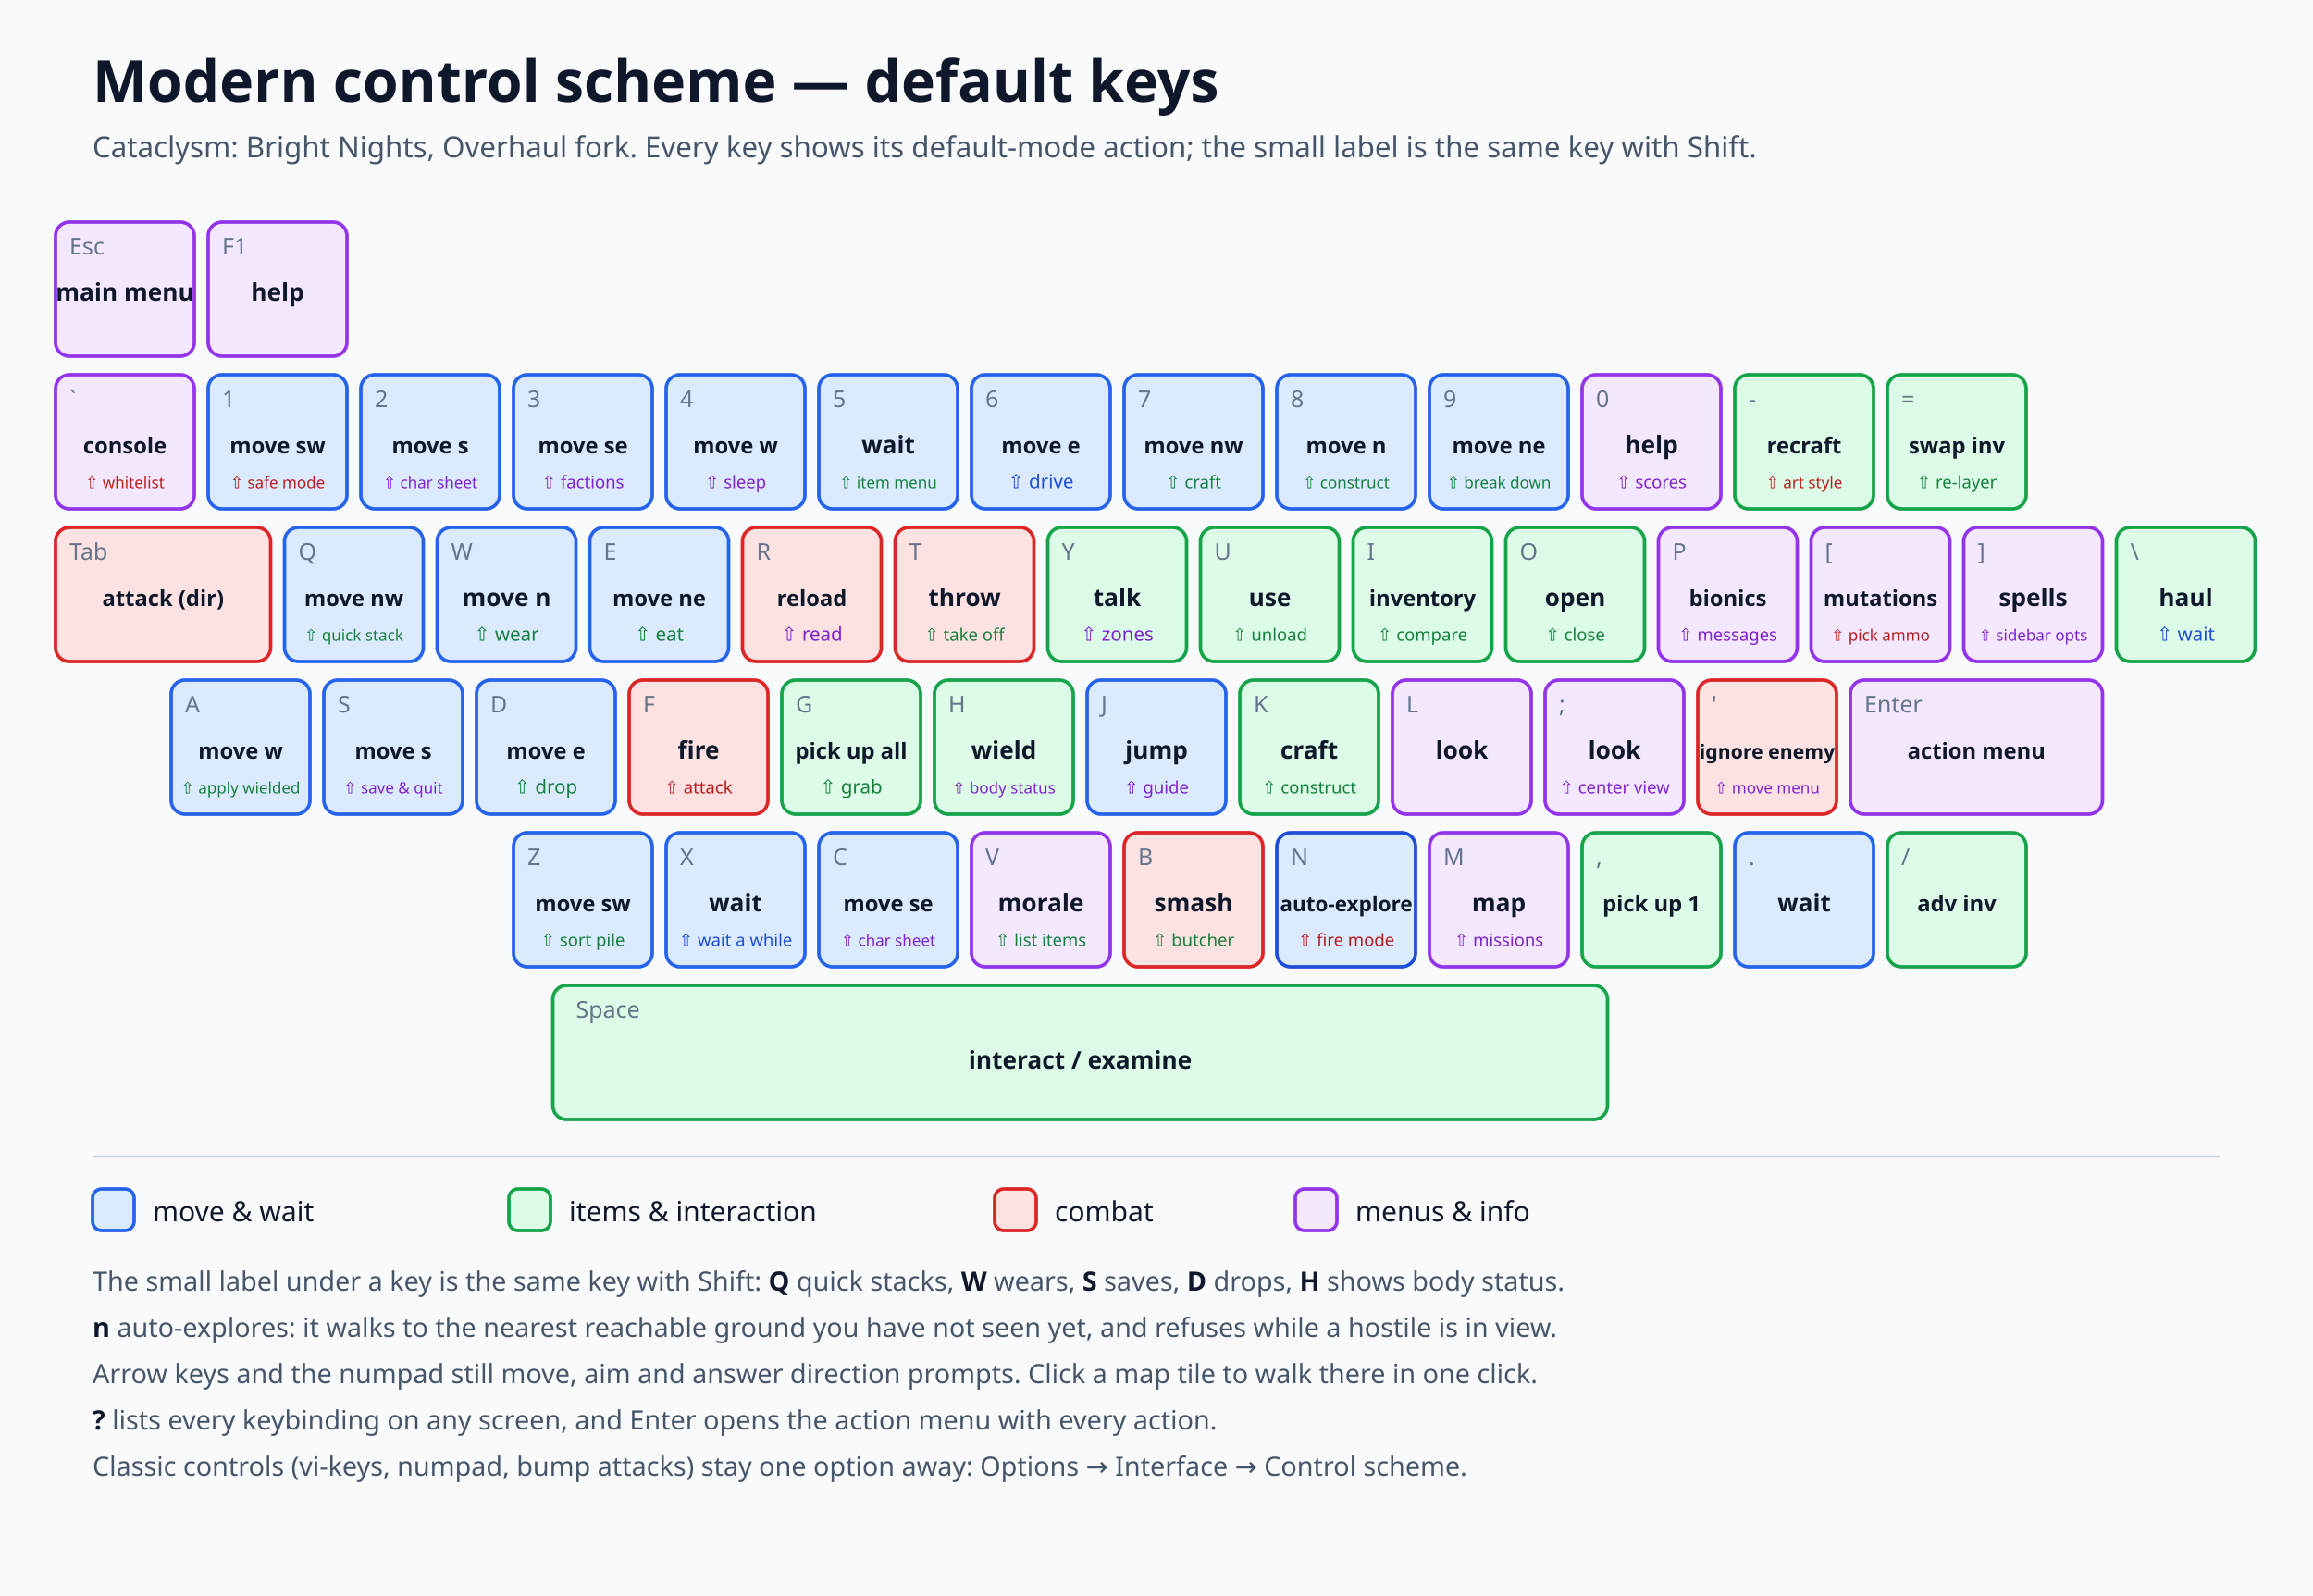
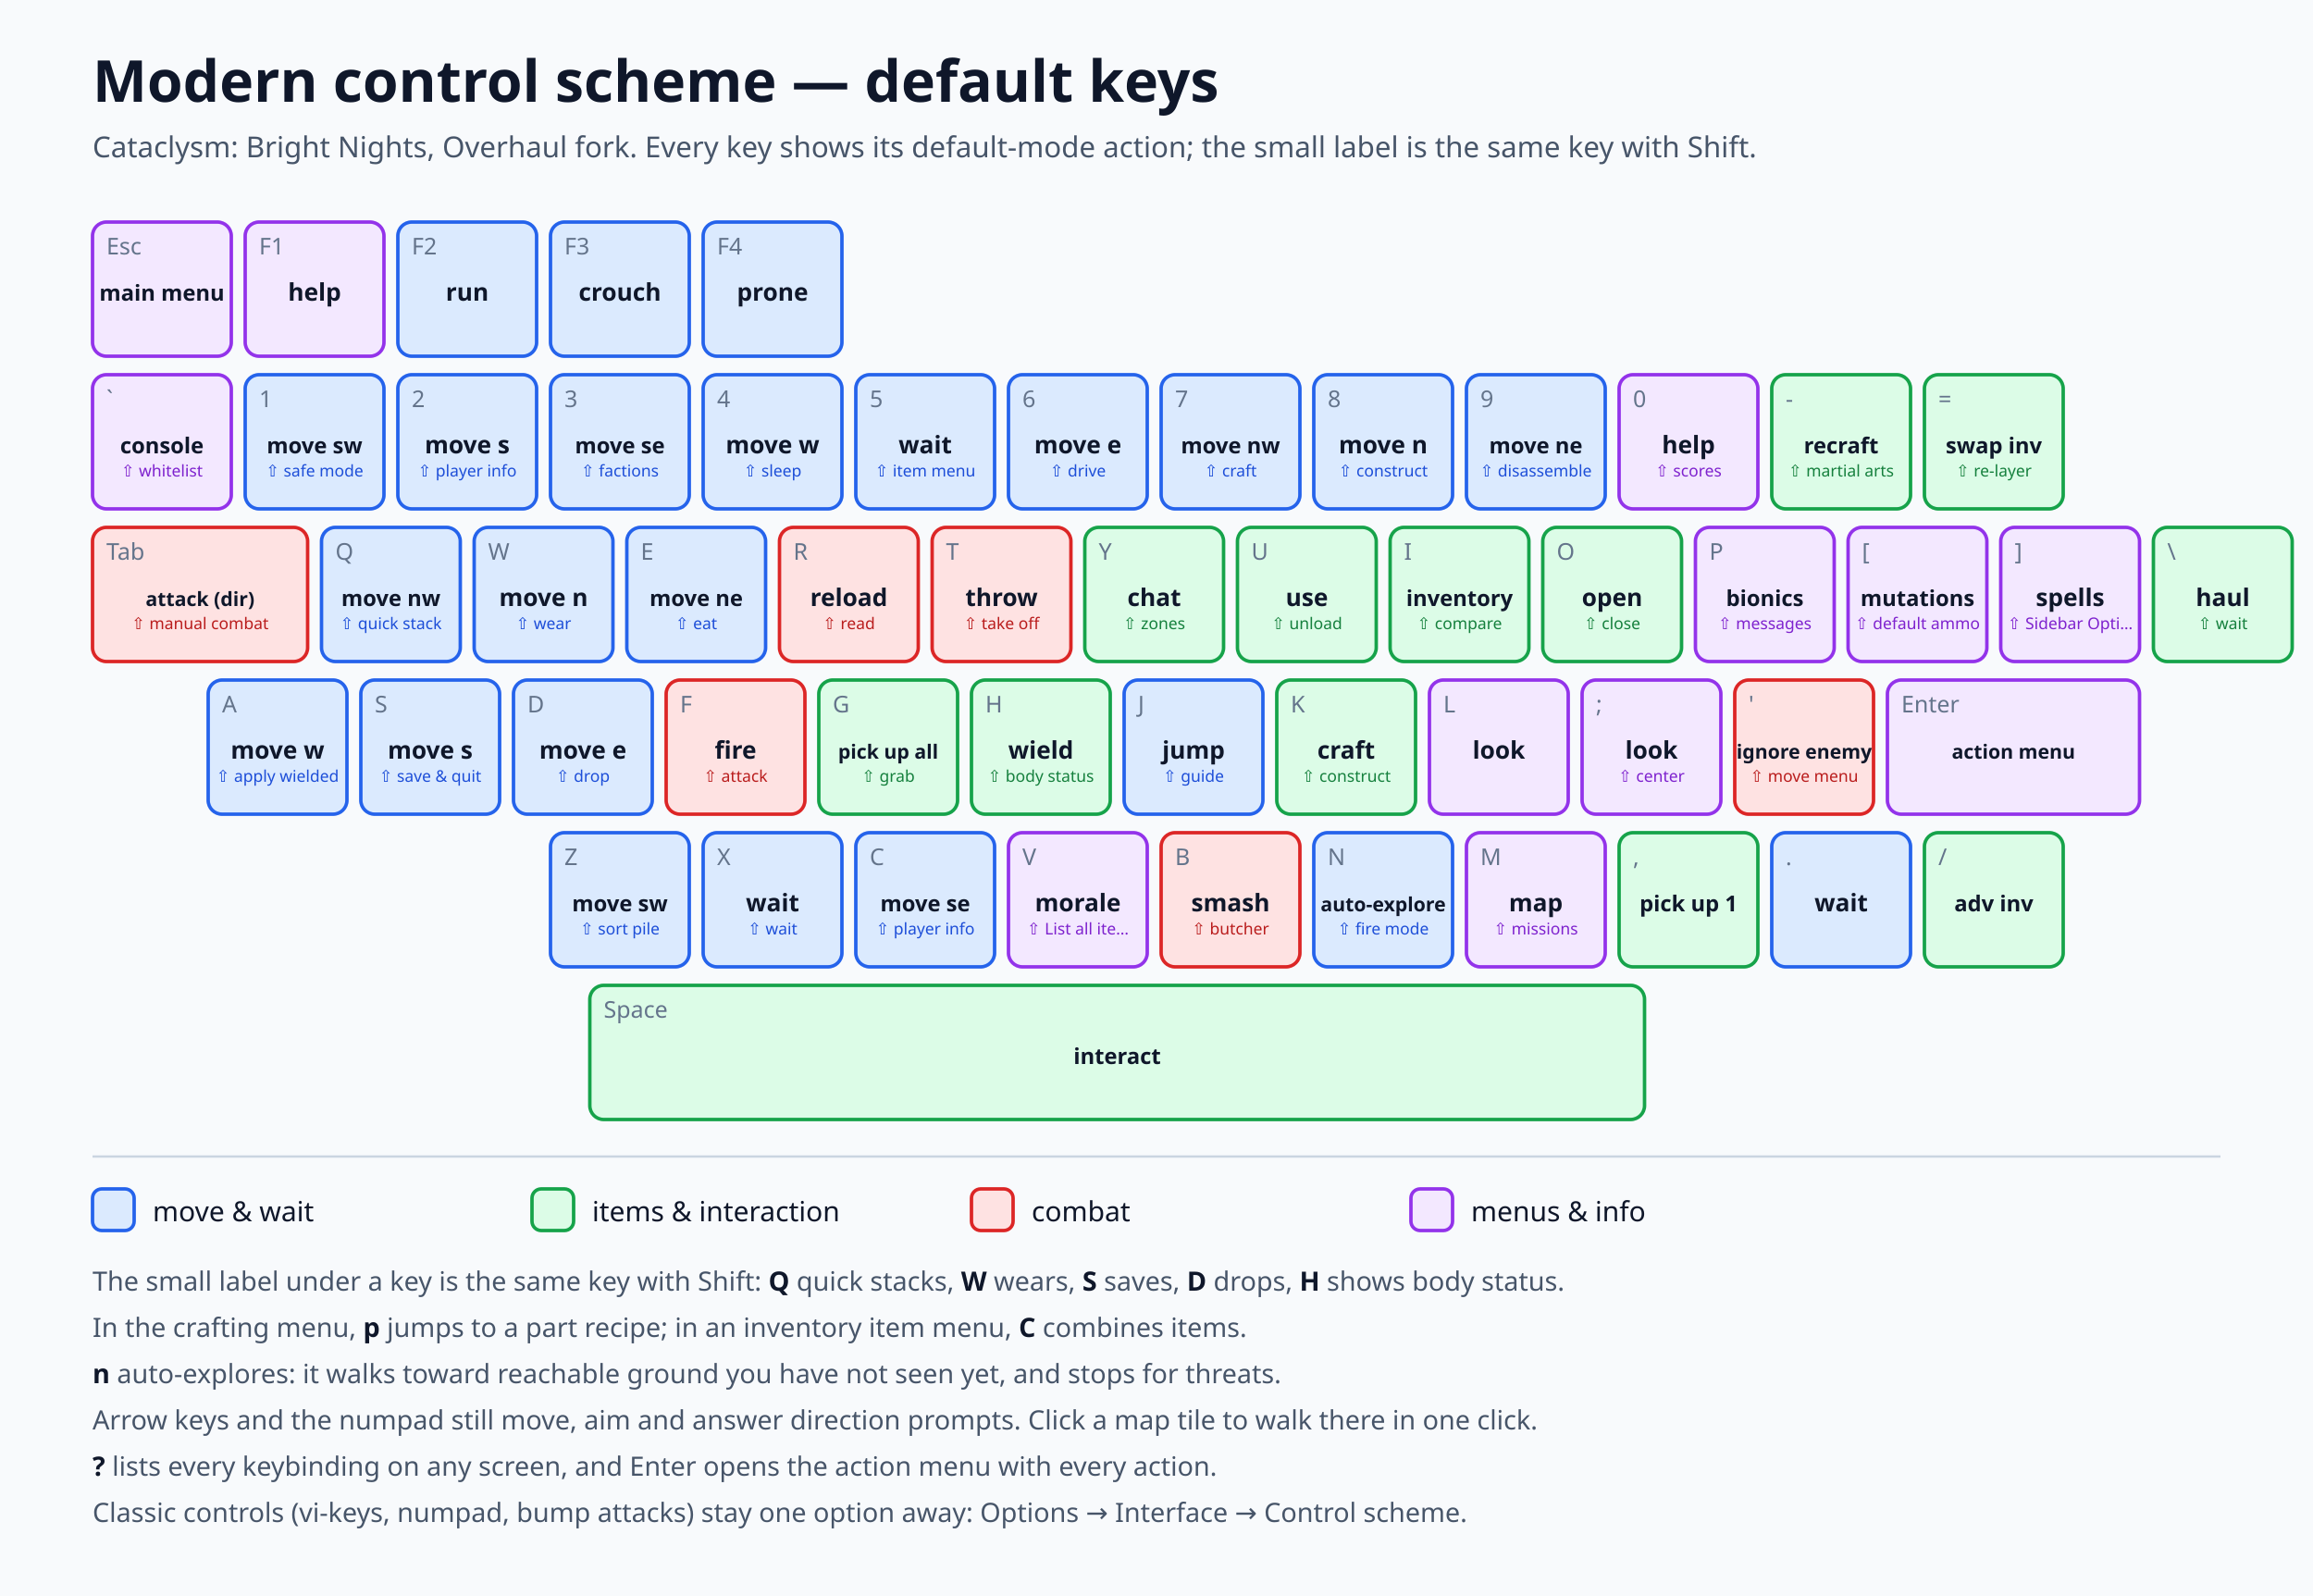
<svg xmlns="http://www.w3.org/2000/svg" width="1000" height="690" viewBox="0 0 1000 690" font-family="sans-serif">
  <rect x="0" y="0" width="1000" height="690" fill="#f8fafc" />
  <text x="40" y="44" font-size="25" font-weight="700" fill="#0f172a">Modern control scheme — default keys</text>
  <text x="40" y="68" font-size="12.5" fill="#475569">Cataclysm: Bright Nights, Overhaul fork. Every key shows its default-mode action; the small label is the same key with Shift.</text>
-   <g transform="translate(-16,0)">
-     <g>
-       <rect x="40" y="96" width="60" height="58" rx="6" fill="#f3e8ff" stroke="#9333ea" stroke-width="1.5" />
-       <text x="46" y="110" font-size="10" fill="#64748b">Esc</text>
-       <text x="70" y="130" font-size="10.5" font-weight="700" fill="#0f172a" text-anchor="middle">main menu</text>
-     </g>
-     <g>
-       <rect x="106" y="96" width="60" height="58" rx="6" fill="#f3e8ff" stroke="#9333ea" stroke-width="1.5" />
-       <text x="112" y="110" font-size="10" fill="#64748b">F1</text>
-       <text x="136" y="130" font-size="10.5" font-weight="700" fill="#0f172a" text-anchor="middle">help</text>
-     </g>
-     <g>
-       <rect x="40" y="162" width="60" height="58" rx="6" fill="#f3e8ff" stroke="#9333ea" stroke-width="1.5" />
-       <text x="46" y="176" font-size="10" fill="#64748b">`</text>
-       <text x="70" y="196" font-size="9.5" font-weight="700" fill="#0f172a" text-anchor="middle">console</text>
-       <text x="70" y="211" font-size="6.8" fill="#b91c1c" text-anchor="middle">⇧ whitelist</text>
-     </g>
-     <g>
-       <rect x="106" y="162" width="60" height="58" rx="6" fill="#dbeafe" stroke="#2563eb" stroke-width="1.5" />
-       <text x="112" y="176" font-size="10" fill="#64748b">1</text>
-       <text x="136" y="196" font-size="9.5" font-weight="700" fill="#0f172a" text-anchor="middle">move sw</text>
-       <text x="136" y="211" font-size="6.8" fill="#b91c1c" text-anchor="middle">⇧ safe mode</text>
-     </g>
-     <g>
-       <rect x="172" y="162" width="60" height="58" rx="6" fill="#dbeafe" stroke="#2563eb" stroke-width="1.5" />
-       <text x="178" y="176" font-size="10" fill="#64748b">2</text>
-       <text x="202" y="196" font-size="9.5" font-weight="700" fill="#0f172a" text-anchor="middle">move s</text>
-       <text x="202" y="211" font-size="6.8" fill="#7e22ce" text-anchor="middle">⇧ char sheet</text>
-     </g>
-     <g>
-       <rect x="238" y="162" width="60" height="58" rx="6" fill="#dbeafe" stroke="#2563eb" stroke-width="1.5" />
-       <text x="244" y="176" font-size="10" fill="#64748b">3</text>
-       <text x="268" y="196" font-size="9.5" font-weight="700" fill="#0f172a" text-anchor="middle">move se</text>
-       <text x="268" y="211" font-size="7.4" fill="#7e22ce" text-anchor="middle">⇧ factions</text>
-     </g>
-     <g>
-       <rect x="304" y="162" width="60" height="58" rx="6" fill="#dbeafe" stroke="#2563eb" stroke-width="1.5" />
-       <text x="310" y="176" font-size="10" fill="#64748b">4</text>
-       <text x="334" y="196" font-size="9.5" font-weight="700" fill="#0f172a" text-anchor="middle">move w</text>
-       <text x="334" y="211" font-size="7.4" fill="#7e22ce" text-anchor="middle">⇧ sleep</text>
-     </g>
-     <g>
-       <rect x="370" y="162" width="60" height="58" rx="6" fill="#dbeafe" stroke="#2563eb" stroke-width="1.5" />
-       <text x="376" y="176" font-size="10" fill="#64748b">5</text>
-       <text x="400" y="196" font-size="10.5" font-weight="700" fill="#0f172a" text-anchor="middle">wait</text>
-       <text x="400" y="211" font-size="6.8" fill="#15803d" text-anchor="middle">⇧ item menu</text>
-     </g>
-     <g>
-       <rect x="436" y="162" width="60" height="58" rx="6" fill="#dbeafe" stroke="#2563eb" stroke-width="1.5" />
-       <text x="442" y="176" font-size="10" fill="#64748b">6</text>
-       <text x="466" y="196" font-size="9.5" font-weight="700" fill="#0f172a" text-anchor="middle">move e</text>
-       <text x="466" y="211" font-size="8.2" fill="#1d4ed8" text-anchor="middle">⇧ drive</text>
-     </g>
-     <g>
-       <rect x="502" y="162" width="60" height="58" rx="6" fill="#dbeafe" stroke="#2563eb" stroke-width="1.5" />
-       <text x="508" y="176" font-size="10" fill="#64748b">7</text>
-       <text x="532" y="196" font-size="9.5" font-weight="700" fill="#0f172a" text-anchor="middle">move nw</text>
-       <text x="532" y="211" font-size="7.4" fill="#15803d" text-anchor="middle">⇧ craft</text>
-     </g>
-     <g>
-       <rect x="568" y="162" width="60" height="58" rx="6" fill="#dbeafe" stroke="#2563eb" stroke-width="1.5" />
-       <text x="574" y="176" font-size="10" fill="#64748b">8</text>
-       <text x="598" y="196" font-size="9.5" font-weight="700" fill="#0f172a" text-anchor="middle">move n</text>
-       <text x="598" y="211" font-size="6.8" fill="#15803d" text-anchor="middle">⇧ construct</text>
-     </g>
-     <g>
-       <rect x="634" y="162" width="60" height="58" rx="6" fill="#dbeafe" stroke="#2563eb" stroke-width="1.5" />
-       <text x="640" y="176" font-size="10" fill="#64748b">9</text>
-       <text x="664" y="196" font-size="9.5" font-weight="700" fill="#0f172a" text-anchor="middle">move ne</text>
-       <text x="664" y="211" font-size="6.8" fill="#15803d" text-anchor="middle">⇧ break down</text>
-     </g>
-     <g>
-       <rect x="700" y="162" width="60" height="58" rx="6" fill="#f3e8ff" stroke="#9333ea" stroke-width="1.5" />
-       <text x="706" y="176" font-size="10" fill="#64748b">0</text>
-       <text x="730" y="196" font-size="10.5" font-weight="700" fill="#0f172a" text-anchor="middle">help</text>
-       <text x="730" y="211" font-size="7.4" fill="#7e22ce" text-anchor="middle">⇧ scores</text>
-     </g>
-     <g>
-       <rect x="766" y="162" width="60" height="58" rx="6" fill="#dcfce7" stroke="#16a34a" stroke-width="1.5" />
-       <text x="772" y="176" font-size="10" fill="#64748b">-</text>
-       <text x="796" y="196" font-size="9.5" font-weight="700" fill="#0f172a" text-anchor="middle">recraft</text>
-       <text x="796" y="211" font-size="6.8" fill="#b91c1c" text-anchor="middle">⇧ art style</text>
-     </g>
-     <g>
-       <rect x="832" y="162" width="60" height="58" rx="6" fill="#dcfce7" stroke="#16a34a" stroke-width="1.5" />
-       <text x="838" y="176" font-size="10" fill="#64748b">=</text>
-       <text x="862" y="196" font-size="9.5" font-weight="700" fill="#0f172a" text-anchor="middle">swap inv</text>
-       <text x="862" y="211" font-size="7.4" fill="#15803d" text-anchor="middle">⇧ re-layer</text>
-     </g>
-     <g>
-       <rect x="40" y="228" width="93" height="58" rx="6" fill="#fee2e2" stroke="#dc2626" stroke-width="1.5" />
-       <text x="46" y="242" font-size="10" fill="#64748b">Tab</text>
-       <text x="86.5" y="262" font-size="9.5" font-weight="700" fill="#0f172a" text-anchor="middle">attack (dir)</text>
-     </g>
-     <g>
-       <rect x="139" y="228" width="60" height="58" rx="6" fill="#dbeafe" stroke="#2563eb" stroke-width="1.5" />
-       <text x="145" y="242" font-size="10" fill="#64748b">Q</text>
-       <text x="169" y="262" font-size="9.5" font-weight="700" fill="#0f172a" text-anchor="middle">move nw</text>
-       <text x="169" y="277" font-size="6.8" fill="#15803d" text-anchor="middle">⇧ quick stack</text>
-     </g>
-     <g>
-       <rect x="205" y="228" width="60" height="58" rx="6" fill="#dbeafe" stroke="#2563eb" stroke-width="1.5" />
-       <text x="211" y="242" font-size="10" fill="#64748b">W</text>
-       <text x="235" y="262" font-size="10.5" font-weight="700" fill="#0f172a" text-anchor="middle">move n</text>
-       <text x="235" y="277" font-size="8.2" fill="#15803d" text-anchor="middle">⇧ wear</text>
-     </g>
-     <g>
-       <rect x="271" y="228" width="60" height="58" rx="6" fill="#dbeafe" stroke="#2563eb" stroke-width="1.5" />
-       <text x="277" y="242" font-size="10" fill="#64748b">E</text>
-       <text x="301" y="262" font-size="9.5" font-weight="700" fill="#0f172a" text-anchor="middle">move ne</text>
-       <text x="301" y="277" font-size="8.2" fill="#15803d" text-anchor="middle">⇧ eat</text>
-     </g>
-     <g>
-       <rect x="337" y="228" width="60" height="58" rx="6" fill="#fee2e2" stroke="#dc2626" stroke-width="1.5" />
-       <text x="343" y="242" font-size="10" fill="#64748b">R</text>
-       <text x="367" y="262" font-size="9.5" font-weight="700" fill="#0f172a" text-anchor="middle">reload</text>
-       <text x="367" y="277" font-size="8.2" fill="#7e22ce" text-anchor="middle">⇧ read</text>
-     </g>
-     <g>
-       <rect x="403" y="228" width="60" height="58" rx="6" fill="#fee2e2" stroke="#dc2626" stroke-width="1.5" />
-       <text x="409" y="242" font-size="10" fill="#64748b">T</text>
-       <text x="433" y="262" font-size="10.5" font-weight="700" fill="#0f172a" text-anchor="middle">throw</text>
-       <text x="433" y="277" font-size="7.4" fill="#15803d" text-anchor="middle">⇧ take off</text>
-     </g>
-     <g>
-       <rect x="469" y="228" width="60" height="58" rx="6" fill="#dcfce7" stroke="#16a34a" stroke-width="1.5" />
-       <text x="475" y="242" font-size="10" fill="#64748b">Y</text>
-       <text x="499" y="262" font-size="10.5" font-weight="700" fill="#0f172a" text-anchor="middle">talk</text>
-       <text x="499" y="277" font-size="8.2" fill="#7e22ce" text-anchor="middle">⇧ zones</text>
-     </g>
-     <g>
-       <rect x="535" y="228" width="60" height="58" rx="6" fill="#dcfce7" stroke="#16a34a" stroke-width="1.5" />
-       <text x="541" y="242" font-size="10" fill="#64748b">U</text>
-       <text x="565" y="262" font-size="10.5" font-weight="700" fill="#0f172a" text-anchor="middle">use</text>
-       <text x="565" y="277" font-size="7.4" fill="#15803d" text-anchor="middle">⇧ unload</text>
-     </g>
-     <g>
-       <rect x="601" y="228" width="60" height="58" rx="6" fill="#dcfce7" stroke="#16a34a" stroke-width="1.5" />
-       <text x="607" y="242" font-size="10" fill="#64748b">I</text>
-       <text x="631" y="262" font-size="9.5" font-weight="700" fill="#0f172a" text-anchor="middle">inventory</text>
-       <text x="631" y="277" font-size="7.4" fill="#15803d" text-anchor="middle">⇧ compare</text>
-     </g>
-     <g>
-       <rect x="667" y="228" width="60" height="58" rx="6" fill="#dcfce7" stroke="#16a34a" stroke-width="1.5" />
-       <text x="673" y="242" font-size="10" fill="#64748b">O</text>
-       <text x="697" y="262" font-size="10.5" font-weight="700" fill="#0f172a" text-anchor="middle">open</text>
-       <text x="697" y="277" font-size="7.4" fill="#15803d" text-anchor="middle">⇧ close</text>
-     </g>
-     <g>
-       <rect x="733" y="228" width="60" height="58" rx="6" fill="#f3e8ff" stroke="#9333ea" stroke-width="1.5" />
-       <text x="739" y="242" font-size="10" fill="#64748b">P</text>
-       <text x="763" y="262" font-size="9.5" font-weight="700" fill="#0f172a" text-anchor="middle">bionics</text>
-       <text x="763" y="277" font-size="7.4" fill="#7e22ce" text-anchor="middle">⇧ messages</text>
-     </g>
-     <g>
-       <rect x="799" y="228" width="60" height="58" rx="6" fill="#f3e8ff" stroke="#9333ea" stroke-width="1.5" />
-       <text x="805" y="242" font-size="10" fill="#64748b">[</text>
-       <text x="829" y="262" font-size="9.5" font-weight="700" fill="#0f172a" text-anchor="middle">mutations</text>
-       <text x="829" y="277" font-size="6.8" fill="#b91c1c" text-anchor="middle">⇧ pick ammo</text>
-     </g>
-     <g>
-       <rect x="865" y="228" width="60" height="58" rx="6" fill="#f3e8ff" stroke="#9333ea" stroke-width="1.5" />
-       <text x="871" y="242" font-size="10" fill="#64748b">]</text>
-       <text x="895" y="262" font-size="10.5" font-weight="700" fill="#0f172a" text-anchor="middle">spells</text>
-       <text x="895" y="277" font-size="6.8" fill="#7e22ce" text-anchor="middle">⇧ sidebar opts</text>
-     </g>
-     <g>
-       <rect x="931" y="228" width="60" height="58" rx="6" fill="#dcfce7" stroke="#16a34a" stroke-width="1.5" />
-       <text x="937" y="242" font-size="10" fill="#64748b">\</text>
-       <text x="961" y="262" font-size="10.5" font-weight="700" fill="#0f172a" text-anchor="middle">haul</text>
-       <text x="961" y="277" font-size="8.2" fill="#1d4ed8" text-anchor="middle">⇧ wait</text>
-     </g>
-     <g>
-       <rect x="90" y="294" width="60" height="58" rx="6" fill="#dbeafe" stroke="#2563eb" stroke-width="1.5" />
-       <text x="96" y="308" font-size="10" fill="#64748b">A</text>
-       <text x="120" y="328" font-size="9.5" font-weight="700" fill="#0f172a" text-anchor="middle">move w</text>
-       <text x="120" y="343" font-size="6.8" fill="#15803d" text-anchor="middle">⇧ apply wielded</text>
-     </g>
-     <g>
-       <rect x="156" y="294" width="60" height="58" rx="6" fill="#dbeafe" stroke="#2563eb" stroke-width="1.5" />
-       <text x="162" y="308" font-size="10" fill="#64748b">S</text>
-       <text x="186" y="328" font-size="9.5" font-weight="700" fill="#0f172a" text-anchor="middle">move s</text>
-       <text x="186" y="343" font-size="6.8" fill="#7e22ce" text-anchor="middle">⇧ save &amp; quit</text>
-     </g>
-     <g>
-       <rect x="222" y="294" width="60" height="58" rx="6" fill="#dbeafe" stroke="#2563eb" stroke-width="1.5" />
-       <text x="228" y="308" font-size="10" fill="#64748b">D</text>
-       <text x="252" y="328" font-size="9.5" font-weight="700" fill="#0f172a" text-anchor="middle">move e</text>
-       <text x="252" y="343" font-size="8.2" fill="#15803d" text-anchor="middle">⇧ drop</text>
-     </g>
-     <g>
-       <rect x="288" y="294" width="60" height="58" rx="6" fill="#fee2e2" stroke="#dc2626" stroke-width="1.5" />
-       <text x="294" y="308" font-size="10" fill="#64748b">F</text>
-       <text x="318" y="328" font-size="10.5" font-weight="700" fill="#0f172a" text-anchor="middle">fire</text>
-       <text x="318" y="343" font-size="7.4" fill="#b91c1c" text-anchor="middle">⇧ attack</text>
-     </g>
-     <g>
-       <rect x="354" y="294" width="60" height="58" rx="6" fill="#dcfce7" stroke="#16a34a" stroke-width="1.5" />
-       <text x="360" y="308" font-size="10" fill="#64748b">G</text>
-       <text x="384" y="328" font-size="9.5" font-weight="700" fill="#0f172a" text-anchor="middle">pick up all</text>
-       <text x="384" y="343" font-size="8.2" fill="#15803d" text-anchor="middle">⇧ grab</text>
-     </g>
-     <g>
-       <rect x="420" y="294" width="60" height="58" rx="6" fill="#dcfce7" stroke="#16a34a" stroke-width="1.5" />
-       <text x="426" y="308" font-size="10" fill="#64748b">H</text>
-       <text x="450" y="328" font-size="10.5" font-weight="700" fill="#0f172a" text-anchor="middle">wield</text>
-       <text x="450" y="343" font-size="6.8" fill="#7e22ce" text-anchor="middle">⇧ body status</text>
-     </g>
-     <g>
-       <rect x="486" y="294" width="60" height="58" rx="6" fill="#dbeafe" stroke="#2563eb" stroke-width="1.5" />
-       <text x="492" y="308" font-size="10" fill="#64748b">J</text>
-       <text x="516" y="328" font-size="10.5" font-weight="700" fill="#0f172a" text-anchor="middle">jump</text>
-       <text x="516" y="343" font-size="7.4" fill="#7e22ce" text-anchor="middle">⇧ guide</text>
-     </g>
-     <g>
-       <rect x="552" y="294" width="60" height="58" rx="6" fill="#dcfce7" stroke="#16a34a" stroke-width="1.5" />
-       <text x="558" y="308" font-size="10" fill="#64748b">K</text>
-       <text x="582" y="328" font-size="10.5" font-weight="700" fill="#0f172a" text-anchor="middle">craft</text>
-       <text x="582" y="343" font-size="7.4" fill="#15803d" text-anchor="middle">⇧ construct</text>
-     </g>
-     <g>
-       <rect x="618" y="294" width="60" height="58" rx="6" fill="#f3e8ff" stroke="#9333ea" stroke-width="1.5" />
-       <text x="624" y="308" font-size="10" fill="#64748b">L</text>
-       <text x="648" y="328" font-size="10.5" font-weight="700" fill="#0f172a" text-anchor="middle">look</text>
-     </g>
-     <g>
-       <rect x="684" y="294" width="60" height="58" rx="6" fill="#f3e8ff" stroke="#9333ea" stroke-width="1.5" />
-       <text x="690" y="308" font-size="10" fill="#64748b">;</text>
-       <text x="714" y="328" font-size="10.5" font-weight="700" fill="#0f172a" text-anchor="middle">look</text>
-       <text x="714" y="343" font-size="7.4" fill="#7e22ce" text-anchor="middle">⇧ center view</text>
-     </g>
-     <g>
-       <rect x="750" y="294" width="60" height="58" rx="6" fill="#fee2e2" stroke="#dc2626" stroke-width="1.5" />
-       <text x="756" y="308" font-size="10" fill="#64748b">'</text>
-       <text x="780" y="328" font-size="8.5" font-weight="700" fill="#0f172a" text-anchor="middle">ignore enemy</text>
-       <text x="780" y="343" font-size="6.8" fill="#7e22ce" text-anchor="middle">⇧ move menu</text>
-     </g>
-     <g>
-       <rect x="816" y="294" width="109" height="58" rx="6" fill="#f3e8ff" stroke="#9333ea" stroke-width="1.5" />
-       <text x="822" y="308" font-size="10" fill="#64748b">Enter</text>
-       <text x="870.5" y="328" font-size="9.5" font-weight="700" fill="#0f172a" text-anchor="middle">action menu</text>
-     </g>
-     <g>
-       <rect x="238" y="360" width="60" height="58" rx="6" fill="#dbeafe" stroke="#2563eb" stroke-width="1.5" />
-       <text x="244" y="374" font-size="10" fill="#64748b">Z</text>
-       <text x="268" y="394" font-size="9.5" font-weight="700" fill="#0f172a" text-anchor="middle">move sw</text>
-       <text x="268" y="409" font-size="7.4" fill="#15803d" text-anchor="middle">⇧ sort pile</text>
-     </g>
-     <g>
-       <rect x="304" y="360" width="60" height="58" rx="6" fill="#dbeafe" stroke="#2563eb" stroke-width="1.5" />
-       <text x="310" y="374" font-size="10" fill="#64748b">X</text>
-       <text x="334" y="394" font-size="10.5" font-weight="700" fill="#0f172a" text-anchor="middle">wait</text>
-       <text x="334" y="409" font-size="7.4" fill="#1d4ed8" text-anchor="middle">⇧ wait a while</text>
-     </g>
-     <g>
-       <rect x="370" y="360" width="60" height="58" rx="6" fill="#dbeafe" stroke="#2563eb" stroke-width="1.5" />
-       <text x="376" y="374" font-size="10" fill="#64748b">C</text>
-       <text x="400" y="394" font-size="9.5" font-weight="700" fill="#0f172a" text-anchor="middle">move se</text>
-       <text x="400" y="409" font-size="6.8" fill="#7e22ce" text-anchor="middle">⇧ char sheet</text>
-     </g>
-     <g>
-       <rect x="436" y="360" width="60" height="58" rx="6" fill="#f3e8ff" stroke="#9333ea" stroke-width="1.5" />
-       <text x="442" y="374" font-size="10" fill="#64748b">V</text>
-       <text x="466" y="394" font-size="10.5" font-weight="700" fill="#0f172a" text-anchor="middle">morale</text>
-       <text x="466" y="409" font-size="7.4" fill="#15803d" text-anchor="middle">⇧ list items</text>
-     </g>
-     <g>
-       <rect x="502" y="360" width="60" height="58" rx="6" fill="#fee2e2" stroke="#dc2626" stroke-width="1.5" />
-       <text x="508" y="374" font-size="10" fill="#64748b">B</text>
-       <text x="532" y="394" font-size="10.5" font-weight="700" fill="#0f172a" text-anchor="middle">smash</text>
-       <text x="532" y="409" font-size="7.4" fill="#15803d" text-anchor="middle">⇧ butcher</text>
-     </g>
-     <g>
-       <rect x="568" y="360" width="60" height="58" rx="6" fill="#dbeafe" stroke="#1d4ed8" stroke-width="1.5" />
-       <text x="574" y="374" font-size="10" fill="#64748b">N</text>
-       <text x="598" y="394" font-size="9" font-weight="700" fill="#0f172a" text-anchor="middle">auto-explore</text>
-       <text x="598" y="409" font-size="7.4" fill="#b91c1c" text-anchor="middle">⇧ fire mode</text>
-     </g>
-     <g>
-       <rect x="634" y="360" width="60" height="58" rx="6" fill="#f3e8ff" stroke="#9333ea" stroke-width="1.5" />
-       <text x="640" y="374" font-size="10" fill="#64748b">M</text>
-       <text x="664" y="394" font-size="10.5" font-weight="700" fill="#0f172a" text-anchor="middle">map</text>
-       <text x="664" y="409" font-size="7.4" fill="#7e22ce" text-anchor="middle">⇧ missions</text>
-     </g>
-     <g>
-       <rect x="700" y="360" width="60" height="58" rx="6" fill="#dcfce7" stroke="#16a34a" stroke-width="1.5" />
-       <text x="706" y="374" font-size="10" fill="#64748b">,</text>
-       <text x="730" y="394" font-size="9.5" font-weight="700" fill="#0f172a" text-anchor="middle">pick up 1</text>
-     </g>
-     <g>
-       <rect x="766" y="360" width="60" height="58" rx="6" fill="#dbeafe" stroke="#2563eb" stroke-width="1.5" />
-       <text x="772" y="374" font-size="10" fill="#64748b">.</text>
-       <text x="796" y="394" font-size="10.5" font-weight="700" fill="#0f172a" text-anchor="middle">wait</text>
-     </g>
-     <g>
-       <rect x="832" y="360" width="60" height="58" rx="6" fill="#dcfce7" stroke="#16a34a" stroke-width="1.5" />
-       <text x="838" y="374" font-size="10" fill="#64748b">/</text>
-       <text x="862" y="394" font-size="9.5" font-weight="700" fill="#0f172a" text-anchor="middle">adv inv</text>
-     </g>
-     <g>
-       <rect x="255" y="426" width="456" height="58" rx="6" fill="#dcfce7" stroke="#16a34a" stroke-width="1.5" />
-       <text x="265" y="440" font-size="10" fill="#64748b">Space</text>
-       <text x="483" y="462" font-size="10.5" font-weight="700" fill="#0f172a" text-anchor="middle">interact / examine</text>
-     </g>
+   <g>
+     <rect x="40" y="96" width="60" height="58" rx="6" fill="#f3e8ff" stroke="#9333ea" stroke-width="1.5" />
+     <text x="46" y="110" font-size="10" fill="#64748b">Esc</text>
+     <text x="70.0" y="130" font-size="9.5" font-weight="700" fill="#0f172a" text-anchor="middle">main menu</text>
+   </g>
+   <g>
+     <rect x="106" y="96" width="60" height="58" rx="6" fill="#f3e8ff" stroke="#9333ea" stroke-width="1.5" />
+     <text x="112" y="110" font-size="10" fill="#64748b">F1</text>
+     <text x="136.0" y="130" font-size="10.5" font-weight="700" fill="#0f172a" text-anchor="middle">help</text>
+   </g>
+   <g>
+     <rect x="172" y="96" width="60" height="58" rx="6" fill="#dbeafe" stroke="#2563eb" stroke-width="1.5" />
+     <text x="178" y="110" font-size="10" fill="#64748b">F2</text>
+     <text x="202.0" y="130" font-size="10.5" font-weight="700" fill="#0f172a" text-anchor="middle">run</text>
+   </g>
+   <g>
+     <rect x="238" y="96" width="60" height="58" rx="6" fill="#dbeafe" stroke="#2563eb" stroke-width="1.5" />
+     <text x="244" y="110" font-size="10" fill="#64748b">F3</text>
+     <text x="268.0" y="130" font-size="10.5" font-weight="700" fill="#0f172a" text-anchor="middle">crouch</text>
+   </g>
+   <g>
+     <rect x="304" y="96" width="60" height="58" rx="6" fill="#dbeafe" stroke="#2563eb" stroke-width="1.5" />
+     <text x="310" y="110" font-size="10" fill="#64748b">F4</text>
+     <text x="334.0" y="130" font-size="10.5" font-weight="700" fill="#0f172a" text-anchor="middle">prone</text>
+   </g>
+   <g>
+     <rect x="40" y="162" width="60" height="58" rx="6" fill="#f3e8ff" stroke="#9333ea" stroke-width="1.5" />
+     <text x="46" y="176" font-size="10" fill="#64748b">`</text>
+     <text x="70.0" y="196" font-size="9.5" font-weight="700" fill="#0f172a" text-anchor="middle">console</text>
+     <text x="70.0" y="206" font-size="7" fill="#7e22ce" text-anchor="middle">⇧ whitelist</text>
+   </g>
+   <g>
+     <rect x="106" y="162" width="60" height="58" rx="6" fill="#dbeafe" stroke="#2563eb" stroke-width="1.5" />
+     <text x="112" y="176" font-size="10" fill="#64748b">1</text>
+     <text x="136.0" y="196" font-size="9.5" font-weight="700" fill="#0f172a" text-anchor="middle">move sw</text>
+     <text x="136.0" y="206" font-size="7" fill="#1d4ed8" text-anchor="middle">⇧ safe mode</text>
+   </g>
+   <g>
+     <rect x="172" y="162" width="60" height="58" rx="6" fill="#dbeafe" stroke="#2563eb" stroke-width="1.5" />
+     <text x="178" y="176" font-size="10" fill="#64748b">2</text>
+     <text x="202.0" y="196" font-size="10.5" font-weight="700" fill="#0f172a" text-anchor="middle">move s</text>
+     <text x="202.0" y="206" font-size="7" fill="#1d4ed8" text-anchor="middle">⇧ player info</text>
+   </g>
+   <g>
+     <rect x="238" y="162" width="60" height="58" rx="6" fill="#dbeafe" stroke="#2563eb" stroke-width="1.5" />
+     <text x="244" y="176" font-size="10" fill="#64748b">3</text>
+     <text x="268.0" y="196" font-size="9.5" font-weight="700" fill="#0f172a" text-anchor="middle">move se</text>
+     <text x="268.0" y="206" font-size="7" fill="#1d4ed8" text-anchor="middle">⇧ factions</text>
+   </g>
+   <g>
+     <rect x="304" y="162" width="60" height="58" rx="6" fill="#dbeafe" stroke="#2563eb" stroke-width="1.5" />
+     <text x="310" y="176" font-size="10" fill="#64748b">4</text>
+     <text x="334.0" y="196" font-size="10.5" font-weight="700" fill="#0f172a" text-anchor="middle">move w</text>
+     <text x="334.0" y="206" font-size="7" fill="#1d4ed8" text-anchor="middle">⇧ sleep</text>
+   </g>
+   <g>
+     <rect x="370" y="162" width="60" height="58" rx="6" fill="#dbeafe" stroke="#2563eb" stroke-width="1.5" />
+     <text x="376" y="176" font-size="10" fill="#64748b">5</text>
+     <text x="400.0" y="196" font-size="10.5" font-weight="700" fill="#0f172a" text-anchor="middle">wait</text>
+     <text x="400.0" y="206" font-size="7" fill="#1d4ed8" text-anchor="middle">⇧ item menu</text>
+   </g>
+   <g>
+     <rect x="436" y="162" width="60" height="58" rx="6" fill="#dbeafe" stroke="#2563eb" stroke-width="1.5" />
+     <text x="442" y="176" font-size="10" fill="#64748b">6</text>
+     <text x="466.0" y="196" font-size="10.5" font-weight="700" fill="#0f172a" text-anchor="middle">move e</text>
+     <text x="466.0" y="206" font-size="7" fill="#1d4ed8" text-anchor="middle">⇧ drive</text>
+   </g>
+   <g>
+     <rect x="502" y="162" width="60" height="58" rx="6" fill="#dbeafe" stroke="#2563eb" stroke-width="1.5" />
+     <text x="508" y="176" font-size="10" fill="#64748b">7</text>
+     <text x="532.0" y="196" font-size="9.5" font-weight="700" fill="#0f172a" text-anchor="middle">move nw</text>
+     <text x="532.0" y="206" font-size="7" fill="#1d4ed8" text-anchor="middle">⇧ craft</text>
+   </g>
+   <g>
+     <rect x="568" y="162" width="60" height="58" rx="6" fill="#dbeafe" stroke="#2563eb" stroke-width="1.5" />
+     <text x="574" y="176" font-size="10" fill="#64748b">8</text>
+     <text x="598.0" y="196" font-size="10.5" font-weight="700" fill="#0f172a" text-anchor="middle">move n</text>
+     <text x="598.0" y="206" font-size="7" fill="#1d4ed8" text-anchor="middle">⇧ construct</text>
+   </g>
+   <g>
+     <rect x="634" y="162" width="60" height="58" rx="6" fill="#dbeafe" stroke="#2563eb" stroke-width="1.5" />
+     <text x="640" y="176" font-size="10" fill="#64748b">9</text>
+     <text x="664.0" y="196" font-size="9.5" font-weight="700" fill="#0f172a" text-anchor="middle">move ne</text>
+     <text x="664.0" y="206" font-size="7" fill="#1d4ed8" text-anchor="middle">⇧ disassemble</text>
+   </g>
+   <g>
+     <rect x="700" y="162" width="60" height="58" rx="6" fill="#f3e8ff" stroke="#9333ea" stroke-width="1.5" />
+     <text x="706" y="176" font-size="10" fill="#64748b">0</text>
+     <text x="730.0" y="196" font-size="10.5" font-weight="700" fill="#0f172a" text-anchor="middle">help</text>
+     <text x="730.0" y="206" font-size="7" fill="#7e22ce" text-anchor="middle">⇧ scores</text>
+   </g>
+   <g>
+     <rect x="766" y="162" width="60" height="58" rx="6" fill="#dcfce7" stroke="#16a34a" stroke-width="1.5" />
+     <text x="772" y="176" font-size="10" fill="#64748b">-</text>
+     <text x="796.0" y="196" font-size="9.5" font-weight="700" fill="#0f172a" text-anchor="middle">recraft</text>
+     <text x="796.0" y="206" font-size="7" fill="#15803d" text-anchor="middle">⇧ martial arts</text>
+   </g>
+   <g>
+     <rect x="832" y="162" width="60" height="58" rx="6" fill="#dcfce7" stroke="#16a34a" stroke-width="1.5" />
+     <text x="838" y="176" font-size="10" fill="#64748b">=</text>
+     <text x="862.0" y="196" font-size="9.5" font-weight="700" fill="#0f172a" text-anchor="middle">swap inv</text>
+     <text x="862.0" y="206" font-size="7" fill="#15803d" text-anchor="middle">⇧ re-layer</text>
+   </g>
+   <g>
+     <rect x="40" y="228" width="93" height="58" rx="6" fill="#fee2e2" stroke="#dc2626" stroke-width="1.5" />
+     <text x="46" y="242" font-size="10" fill="#64748b">Tab</text>
+     <text x="86.5" y="262" font-size="8.5" font-weight="700" fill="#0f172a" text-anchor="middle">attack (dir)</text>
+     <text x="86.5" y="272" font-size="7" fill="#b91c1c" text-anchor="middle">⇧ manual combat</text>
+   </g>
+   <g>
+     <rect x="139" y="228" width="60" height="58" rx="6" fill="#dbeafe" stroke="#2563eb" stroke-width="1.5" />
+     <text x="145" y="242" font-size="10" fill="#64748b">Q</text>
+     <text x="169.0" y="262" font-size="9.5" font-weight="700" fill="#0f172a" text-anchor="middle">move nw</text>
+     <text x="169.0" y="272" font-size="7" fill="#1d4ed8" text-anchor="middle">⇧ quick stack</text>
+   </g>
+   <g>
+     <rect x="205" y="228" width="60" height="58" rx="6" fill="#dbeafe" stroke="#2563eb" stroke-width="1.5" />
+     <text x="211" y="242" font-size="10" fill="#64748b">W</text>
+     <text x="235.0" y="262" font-size="10.5" font-weight="700" fill="#0f172a" text-anchor="middle">move n</text>
+     <text x="235.0" y="272" font-size="7" fill="#1d4ed8" text-anchor="middle">⇧ wear</text>
+   </g>
+   <g>
+     <rect x="271" y="228" width="60" height="58" rx="6" fill="#dbeafe" stroke="#2563eb" stroke-width="1.5" />
+     <text x="277" y="242" font-size="10" fill="#64748b">E</text>
+     <text x="301.0" y="262" font-size="9.5" font-weight="700" fill="#0f172a" text-anchor="middle">move ne</text>
+     <text x="301.0" y="272" font-size="7" fill="#1d4ed8" text-anchor="middle">⇧ eat</text>
+   </g>
+   <g>
+     <rect x="337" y="228" width="60" height="58" rx="6" fill="#fee2e2" stroke="#dc2626" stroke-width="1.5" />
+     <text x="343" y="242" font-size="10" fill="#64748b">R</text>
+     <text x="367.0" y="262" font-size="10.5" font-weight="700" fill="#0f172a" text-anchor="middle">reload</text>
+     <text x="367.0" y="272" font-size="7" fill="#b91c1c" text-anchor="middle">⇧ read</text>
+   </g>
+   <g>
+     <rect x="403" y="228" width="60" height="58" rx="6" fill="#fee2e2" stroke="#dc2626" stroke-width="1.5" />
+     <text x="409" y="242" font-size="10" fill="#64748b">T</text>
+     <text x="433.0" y="262" font-size="10.5" font-weight="700" fill="#0f172a" text-anchor="middle">throw</text>
+     <text x="433.0" y="272" font-size="7" fill="#b91c1c" text-anchor="middle">⇧ take off</text>
+   </g>
+   <g>
+     <rect x="469" y="228" width="60" height="58" rx="6" fill="#dcfce7" stroke="#16a34a" stroke-width="1.5" />
+     <text x="475" y="242" font-size="10" fill="#64748b">Y</text>
+     <text x="499.0" y="262" font-size="10.5" font-weight="700" fill="#0f172a" text-anchor="middle">chat</text>
+     <text x="499.0" y="272" font-size="7" fill="#15803d" text-anchor="middle">⇧ zones</text>
+   </g>
+   <g>
+     <rect x="535" y="228" width="60" height="58" rx="6" fill="#dcfce7" stroke="#16a34a" stroke-width="1.5" />
+     <text x="541" y="242" font-size="10" fill="#64748b">U</text>
+     <text x="565.0" y="262" font-size="10.5" font-weight="700" fill="#0f172a" text-anchor="middle">use</text>
+     <text x="565.0" y="272" font-size="7" fill="#15803d" text-anchor="middle">⇧ unload</text>
+   </g>
+   <g>
+     <rect x="601" y="228" width="60" height="58" rx="6" fill="#dcfce7" stroke="#16a34a" stroke-width="1.5" />
+     <text x="607" y="242" font-size="10" fill="#64748b">I</text>
+     <text x="631.0" y="262" font-size="9.5" font-weight="700" fill="#0f172a" text-anchor="middle">inventory</text>
+     <text x="631.0" y="272" font-size="7" fill="#15803d" text-anchor="middle">⇧ compare</text>
+   </g>
+   <g>
+     <rect x="667" y="228" width="60" height="58" rx="6" fill="#dcfce7" stroke="#16a34a" stroke-width="1.5" />
+     <text x="673" y="242" font-size="10" fill="#64748b">O</text>
+     <text x="697.0" y="262" font-size="10.5" font-weight="700" fill="#0f172a" text-anchor="middle">open</text>
+     <text x="697.0" y="272" font-size="7" fill="#15803d" text-anchor="middle">⇧ close</text>
+   </g>
+   <g>
+     <rect x="733" y="228" width="60" height="58" rx="6" fill="#f3e8ff" stroke="#9333ea" stroke-width="1.5" />
+     <text x="739" y="242" font-size="10" fill="#64748b">P</text>
+     <text x="763.0" y="262" font-size="9.5" font-weight="700" fill="#0f172a" text-anchor="middle">bionics</text>
+     <text x="763.0" y="272" font-size="7" fill="#7e22ce" text-anchor="middle">⇧ messages</text>
+   </g>
+   <g>
+     <rect x="799" y="228" width="60" height="58" rx="6" fill="#f3e8ff" stroke="#9333ea" stroke-width="1.5" />
+     <text x="805" y="242" font-size="10" fill="#64748b">[</text>
+     <text x="829.0" y="262" font-size="9.5" font-weight="700" fill="#0f172a" text-anchor="middle">mutations</text>
+     <text x="829.0" y="272" font-size="7" fill="#7e22ce" text-anchor="middle">⇧ default ammo</text>
+   </g>
+   <g>
+     <rect x="865" y="228" width="60" height="58" rx="6" fill="#f3e8ff" stroke="#9333ea" stroke-width="1.5" />
+     <text x="871" y="242" font-size="10" fill="#64748b">]</text>
+     <text x="895.0" y="262" font-size="10.5" font-weight="700" fill="#0f172a" text-anchor="middle">spells</text>
+     <text x="895.0" y="272" font-size="7" fill="#7e22ce" text-anchor="middle">⇧ Sidebar Opti…</text>
+   </g>
+   <g>
+     <rect x="931" y="228" width="60" height="58" rx="6" fill="#dcfce7" stroke="#16a34a" stroke-width="1.5" />
+     <text x="937" y="242" font-size="10" fill="#64748b">\</text>
+     <text x="961.0" y="262" font-size="10.5" font-weight="700" fill="#0f172a" text-anchor="middle">haul</text>
+     <text x="961.0" y="272" font-size="7" fill="#15803d" text-anchor="middle">⇧ wait</text>
+   </g>
+   <g>
+     <rect x="90" y="294" width="60" height="58" rx="6" fill="#dbeafe" stroke="#2563eb" stroke-width="1.5" />
+     <text x="96" y="308" font-size="10" fill="#64748b">A</text>
+     <text x="120.0" y="328" font-size="10.5" font-weight="700" fill="#0f172a" text-anchor="middle">move w</text>
+     <text x="120.0" y="338" font-size="7" fill="#1d4ed8" text-anchor="middle">⇧ apply wielded</text>
+   </g>
+   <g>
+     <rect x="156" y="294" width="60" height="58" rx="6" fill="#dbeafe" stroke="#2563eb" stroke-width="1.5" />
+     <text x="162" y="308" font-size="10" fill="#64748b">S</text>
+     <text x="186.0" y="328" font-size="10.5" font-weight="700" fill="#0f172a" text-anchor="middle">move s</text>
+     <text x="186.0" y="338" font-size="7" fill="#1d4ed8" text-anchor="middle">⇧ save &amp; quit</text>
+   </g>
+   <g>
+     <rect x="222" y="294" width="60" height="58" rx="6" fill="#dbeafe" stroke="#2563eb" stroke-width="1.5" />
+     <text x="228" y="308" font-size="10" fill="#64748b">D</text>
+     <text x="252.0" y="328" font-size="10.5" font-weight="700" fill="#0f172a" text-anchor="middle">move e</text>
+     <text x="252.0" y="338" font-size="7" fill="#1d4ed8" text-anchor="middle">⇧ drop</text>
+   </g>
+   <g>
+     <rect x="288" y="294" width="60" height="58" rx="6" fill="#fee2e2" stroke="#dc2626" stroke-width="1.5" />
+     <text x="294" y="308" font-size="10" fill="#64748b">F</text>
+     <text x="318.0" y="328" font-size="10.5" font-weight="700" fill="#0f172a" text-anchor="middle">fire</text>
+     <text x="318.0" y="338" font-size="7" fill="#b91c1c" text-anchor="middle">⇧ attack</text>
+   </g>
+   <g>
+     <rect x="354" y="294" width="60" height="58" rx="6" fill="#dcfce7" stroke="#16a34a" stroke-width="1.5" />
+     <text x="360" y="308" font-size="10" fill="#64748b">G</text>
+     <text x="384.0" y="328" font-size="8.5" font-weight="700" fill="#0f172a" text-anchor="middle">pick up all</text>
+     <text x="384.0" y="338" font-size="7" fill="#15803d" text-anchor="middle">⇧ grab</text>
+   </g>
+   <g>
+     <rect x="420" y="294" width="60" height="58" rx="6" fill="#dcfce7" stroke="#16a34a" stroke-width="1.5" />
+     <text x="426" y="308" font-size="10" fill="#64748b">H</text>
+     <text x="450.0" y="328" font-size="10.5" font-weight="700" fill="#0f172a" text-anchor="middle">wield</text>
+     <text x="450.0" y="338" font-size="7" fill="#15803d" text-anchor="middle">⇧ body status</text>
+   </g>
+   <g>
+     <rect x="486" y="294" width="60" height="58" rx="6" fill="#dbeafe" stroke="#2563eb" stroke-width="1.5" />
+     <text x="492" y="308" font-size="10" fill="#64748b">J</text>
+     <text x="516.0" y="328" font-size="10.5" font-weight="700" fill="#0f172a" text-anchor="middle">jump</text>
+     <text x="516.0" y="338" font-size="7" fill="#1d4ed8" text-anchor="middle">⇧ guide</text>
+   </g>
+   <g>
+     <rect x="552" y="294" width="60" height="58" rx="6" fill="#dcfce7" stroke="#16a34a" stroke-width="1.5" />
+     <text x="558" y="308" font-size="10" fill="#64748b">K</text>
+     <text x="582.0" y="328" font-size="10.5" font-weight="700" fill="#0f172a" text-anchor="middle">craft</text>
+     <text x="582.0" y="338" font-size="7" fill="#15803d" text-anchor="middle">⇧ construct</text>
+   </g>
+   <g>
+     <rect x="618" y="294" width="60" height="58" rx="6" fill="#f3e8ff" stroke="#9333ea" stroke-width="1.5" />
+     <text x="624" y="308" font-size="10" fill="#64748b">L</text>
+     <text x="648.0" y="328" font-size="10.5" font-weight="700" fill="#0f172a" text-anchor="middle">look</text>
+   </g>
+   <g>
+     <rect x="684" y="294" width="60" height="58" rx="6" fill="#f3e8ff" stroke="#9333ea" stroke-width="1.5" />
+     <text x="690" y="308" font-size="10" fill="#64748b">;</text>
+     <text x="714.0" y="328" font-size="10.5" font-weight="700" fill="#0f172a" text-anchor="middle">look</text>
+     <text x="714.0" y="338" font-size="7" fill="#7e22ce" text-anchor="middle">⇧ center</text>
+   </g>
+   <g>
+     <rect x="750" y="294" width="60" height="58" rx="6" fill="#fee2e2" stroke="#dc2626" stroke-width="1.5" />
+     <text x="756" y="308" font-size="10" fill="#64748b">'</text>
+     <text x="780.0" y="328" font-size="8.5" font-weight="700" fill="#0f172a" text-anchor="middle">ignore enemy</text>
+     <text x="780.0" y="338" font-size="7" fill="#b91c1c" text-anchor="middle">⇧ move menu</text>
+   </g>
+   <g>
+     <rect x="816" y="294" width="109" height="58" rx="6" fill="#f3e8ff" stroke="#9333ea" stroke-width="1.5" />
+     <text x="822" y="308" font-size="10" fill="#64748b">Enter</text>
+     <text x="870.5" y="328" font-size="8.5" font-weight="700" fill="#0f172a" text-anchor="middle">action menu</text>
+   </g>
+   <g>
+     <rect x="238" y="360" width="60" height="58" rx="6" fill="#dbeafe" stroke="#2563eb" stroke-width="1.5" />
+     <text x="244" y="374" font-size="10" fill="#64748b">Z</text>
+     <text x="268.0" y="394" font-size="9.5" font-weight="700" fill="#0f172a" text-anchor="middle">move sw</text>
+     <text x="268.0" y="404" font-size="7" fill="#1d4ed8" text-anchor="middle">⇧ sort pile</text>
+   </g>
+   <g>
+     <rect x="304" y="360" width="60" height="58" rx="6" fill="#dbeafe" stroke="#2563eb" stroke-width="1.5" />
+     <text x="310" y="374" font-size="10" fill="#64748b">X</text>
+     <text x="334.0" y="394" font-size="10.5" font-weight="700" fill="#0f172a" text-anchor="middle">wait</text>
+     <text x="334.0" y="404" font-size="7" fill="#1d4ed8" text-anchor="middle">⇧ wait</text>
+   </g>
+   <g>
+     <rect x="370" y="360" width="60" height="58" rx="6" fill="#dbeafe" stroke="#2563eb" stroke-width="1.5" />
+     <text x="376" y="374" font-size="10" fill="#64748b">C</text>
+     <text x="400.0" y="394" font-size="9.5" font-weight="700" fill="#0f172a" text-anchor="middle">move se</text>
+     <text x="400.0" y="404" font-size="7" fill="#1d4ed8" text-anchor="middle">⇧ player info</text>
+   </g>
+   <g>
+     <rect x="436" y="360" width="60" height="58" rx="6" fill="#f3e8ff" stroke="#9333ea" stroke-width="1.5" />
+     <text x="442" y="374" font-size="10" fill="#64748b">V</text>
+     <text x="466.0" y="394" font-size="10.5" font-weight="700" fill="#0f172a" text-anchor="middle">morale</text>
+     <text x="466.0" y="404" font-size="7" fill="#7e22ce" text-anchor="middle">⇧ List all ite…</text>
+   </g>
+   <g>
+     <rect x="502" y="360" width="60" height="58" rx="6" fill="#fee2e2" stroke="#dc2626" stroke-width="1.5" />
+     <text x="508" y="374" font-size="10" fill="#64748b">B</text>
+     <text x="532.0" y="394" font-size="10.5" font-weight="700" fill="#0f172a" text-anchor="middle">smash</text>
+     <text x="532.0" y="404" font-size="7" fill="#b91c1c" text-anchor="middle">⇧ butcher</text>
+   </g>
+   <g>
+     <rect x="568" y="360" width="60" height="58" rx="6" fill="#dbeafe" stroke="#2563eb" stroke-width="1.5" />
+     <text x="574" y="374" font-size="10" fill="#64748b">N</text>
+     <text x="598.0" y="394" font-size="8.5" font-weight="700" fill="#0f172a" text-anchor="middle">auto-explore</text>
+     <text x="598.0" y="404" font-size="7" fill="#1d4ed8" text-anchor="middle">⇧ fire mode</text>
+   </g>
+   <g>
+     <rect x="634" y="360" width="60" height="58" rx="6" fill="#f3e8ff" stroke="#9333ea" stroke-width="1.5" />
+     <text x="640" y="374" font-size="10" fill="#64748b">M</text>
+     <text x="664.0" y="394" font-size="10.5" font-weight="700" fill="#0f172a" text-anchor="middle">map</text>
+     <text x="664.0" y="404" font-size="7" fill="#7e22ce" text-anchor="middle">⇧ missions</text>
+   </g>
+   <g>
+     <rect x="700" y="360" width="60" height="58" rx="6" fill="#dcfce7" stroke="#16a34a" stroke-width="1.5" />
+     <text x="706" y="374" font-size="10" fill="#64748b">,</text>
+     <text x="730.0" y="394" font-size="9.5" font-weight="700" fill="#0f172a" text-anchor="middle">pick up 1</text>
+   </g>
+   <g>
+     <rect x="766" y="360" width="60" height="58" rx="6" fill="#dbeafe" stroke="#2563eb" stroke-width="1.5" />
+     <text x="772" y="374" font-size="10" fill="#64748b">.</text>
+     <text x="796.0" y="394" font-size="10.5" font-weight="700" fill="#0f172a" text-anchor="middle">wait</text>
+   </g>
+   <g>
+     <rect x="832" y="360" width="60" height="58" rx="6" fill="#dcfce7" stroke="#16a34a" stroke-width="1.5" />
+     <text x="838" y="374" font-size="10" fill="#64748b">/</text>
+     <text x="862.0" y="394" font-size="9.5" font-weight="700" fill="#0f172a" text-anchor="middle">adv inv</text>
+   </g>
+   <g>
+     <rect x="255" y="426" width="456" height="58" rx="6" fill="#dcfce7" stroke="#16a34a" stroke-width="1.5" />
+     <text x="261" y="440" font-size="10" fill="#64748b">Space</text>
+     <text x="483.0" y="460" font-size="9.5" font-weight="700" fill="#0f172a" text-anchor="middle">interact</text>
  </g>
  <line x1="40" y1="500" x2="960" y2="500" stroke="#cbd5e1" stroke-width="1" />
  <g font-size="12">
    <rect x="40" y="514" width="18" height="18" rx="4" fill="#dbeafe" stroke="#2563eb" stroke-width="1.5" />
    <text x="66" y="528" fill="#0f172a">move &amp; wait</text>
-     <rect x="220" y="514" width="18" height="18" rx="4" fill="#dcfce7" stroke="#16a34a" stroke-width="1.5" />
-     <text x="246" y="528" fill="#0f172a">items &amp; interaction</text>
-     <rect x="430" y="514" width="18" height="18" rx="4" fill="#fee2e2" stroke="#dc2626" stroke-width="1.5" />
-     <text x="456" y="528" fill="#0f172a">combat</text>
-     <rect x="560" y="514" width="18" height="18" rx="4" fill="#f3e8ff" stroke="#9333ea" stroke-width="1.5" />
-     <text x="586" y="528" fill="#0f172a">menus &amp; info</text>
+     <rect x="230" y="514" width="18" height="18" rx="4" fill="#dcfce7" stroke="#16a34a" stroke-width="1.5" />
+     <text x="256" y="528" fill="#0f172a">items &amp; interaction</text>
+     <rect x="420" y="514" width="18" height="18" rx="4" fill="#fee2e2" stroke="#dc2626" stroke-width="1.5" />
+     <text x="446" y="528" fill="#0f172a">combat</text>
+     <rect x="610" y="514" width="18" height="18" rx="4" fill="#f3e8ff" stroke="#9333ea" stroke-width="1.5" />
+     <text x="636" y="528" fill="#0f172a">menus &amp; info</text>
  </g>
  <g font-size="11.5" fill="#475569">
    <text x="40" y="558">The small label under a key is the same key with Shift: <tspan font-weight="700" fill="#0f172a">Q</tspan> quick stacks, <tspan font-weight="700" fill="#0f172a">W</tspan> wears, <tspan font-weight="700" fill="#0f172a">S</tspan> saves, <tspan font-weight="700" fill="#0f172a">D</tspan> drops, <tspan font-weight="700" fill="#0f172a">H</tspan> shows body status.</text>
-     <text x="40" y="578">
-       <tspan font-weight="700" fill="#0f172a">n</tspan> auto-explores: it walks to the nearest reachable ground you have not seen yet, and refuses while a hostile is in view.</text>
-     <text x="40" y="598">Arrow keys and the numpad still move, aim and answer direction prompts. Click a map tile to walk there in one click.</text>
-     <text x="40" y="618">
+     <text x="40" y="578">In the crafting menu, <tspan font-weight="700" fill="#0f172a">p</tspan> jumps to a part recipe; in an inventory item menu, <tspan font-weight="700" fill="#0f172a">C</tspan> combines items.</text>
+     <text x="40" y="598">
+       <tspan font-weight="700" fill="#0f172a">n</tspan> auto-explores: it walks toward reachable ground you have not seen yet, and stops for threats.</text>
+     <text x="40" y="618">Arrow keys and the numpad still move, aim and answer direction prompts. Click a map tile to walk there in one click.</text>
+     <text x="40" y="638">
      <tspan font-weight="700" fill="#0f172a">?</tspan> lists every keybinding on any screen, and Enter opens the action menu with every action.</text>
-     <text x="40" y="638">Classic controls (vi-keys, numpad, bump attacks) stay one option away: Options → Interface → Control scheme.</text>
+     <text x="40" y="658">Classic controls (vi-keys, numpad, bump attacks) stay one option away: Options → Interface → Control scheme.</text>
  </g>
</svg>
